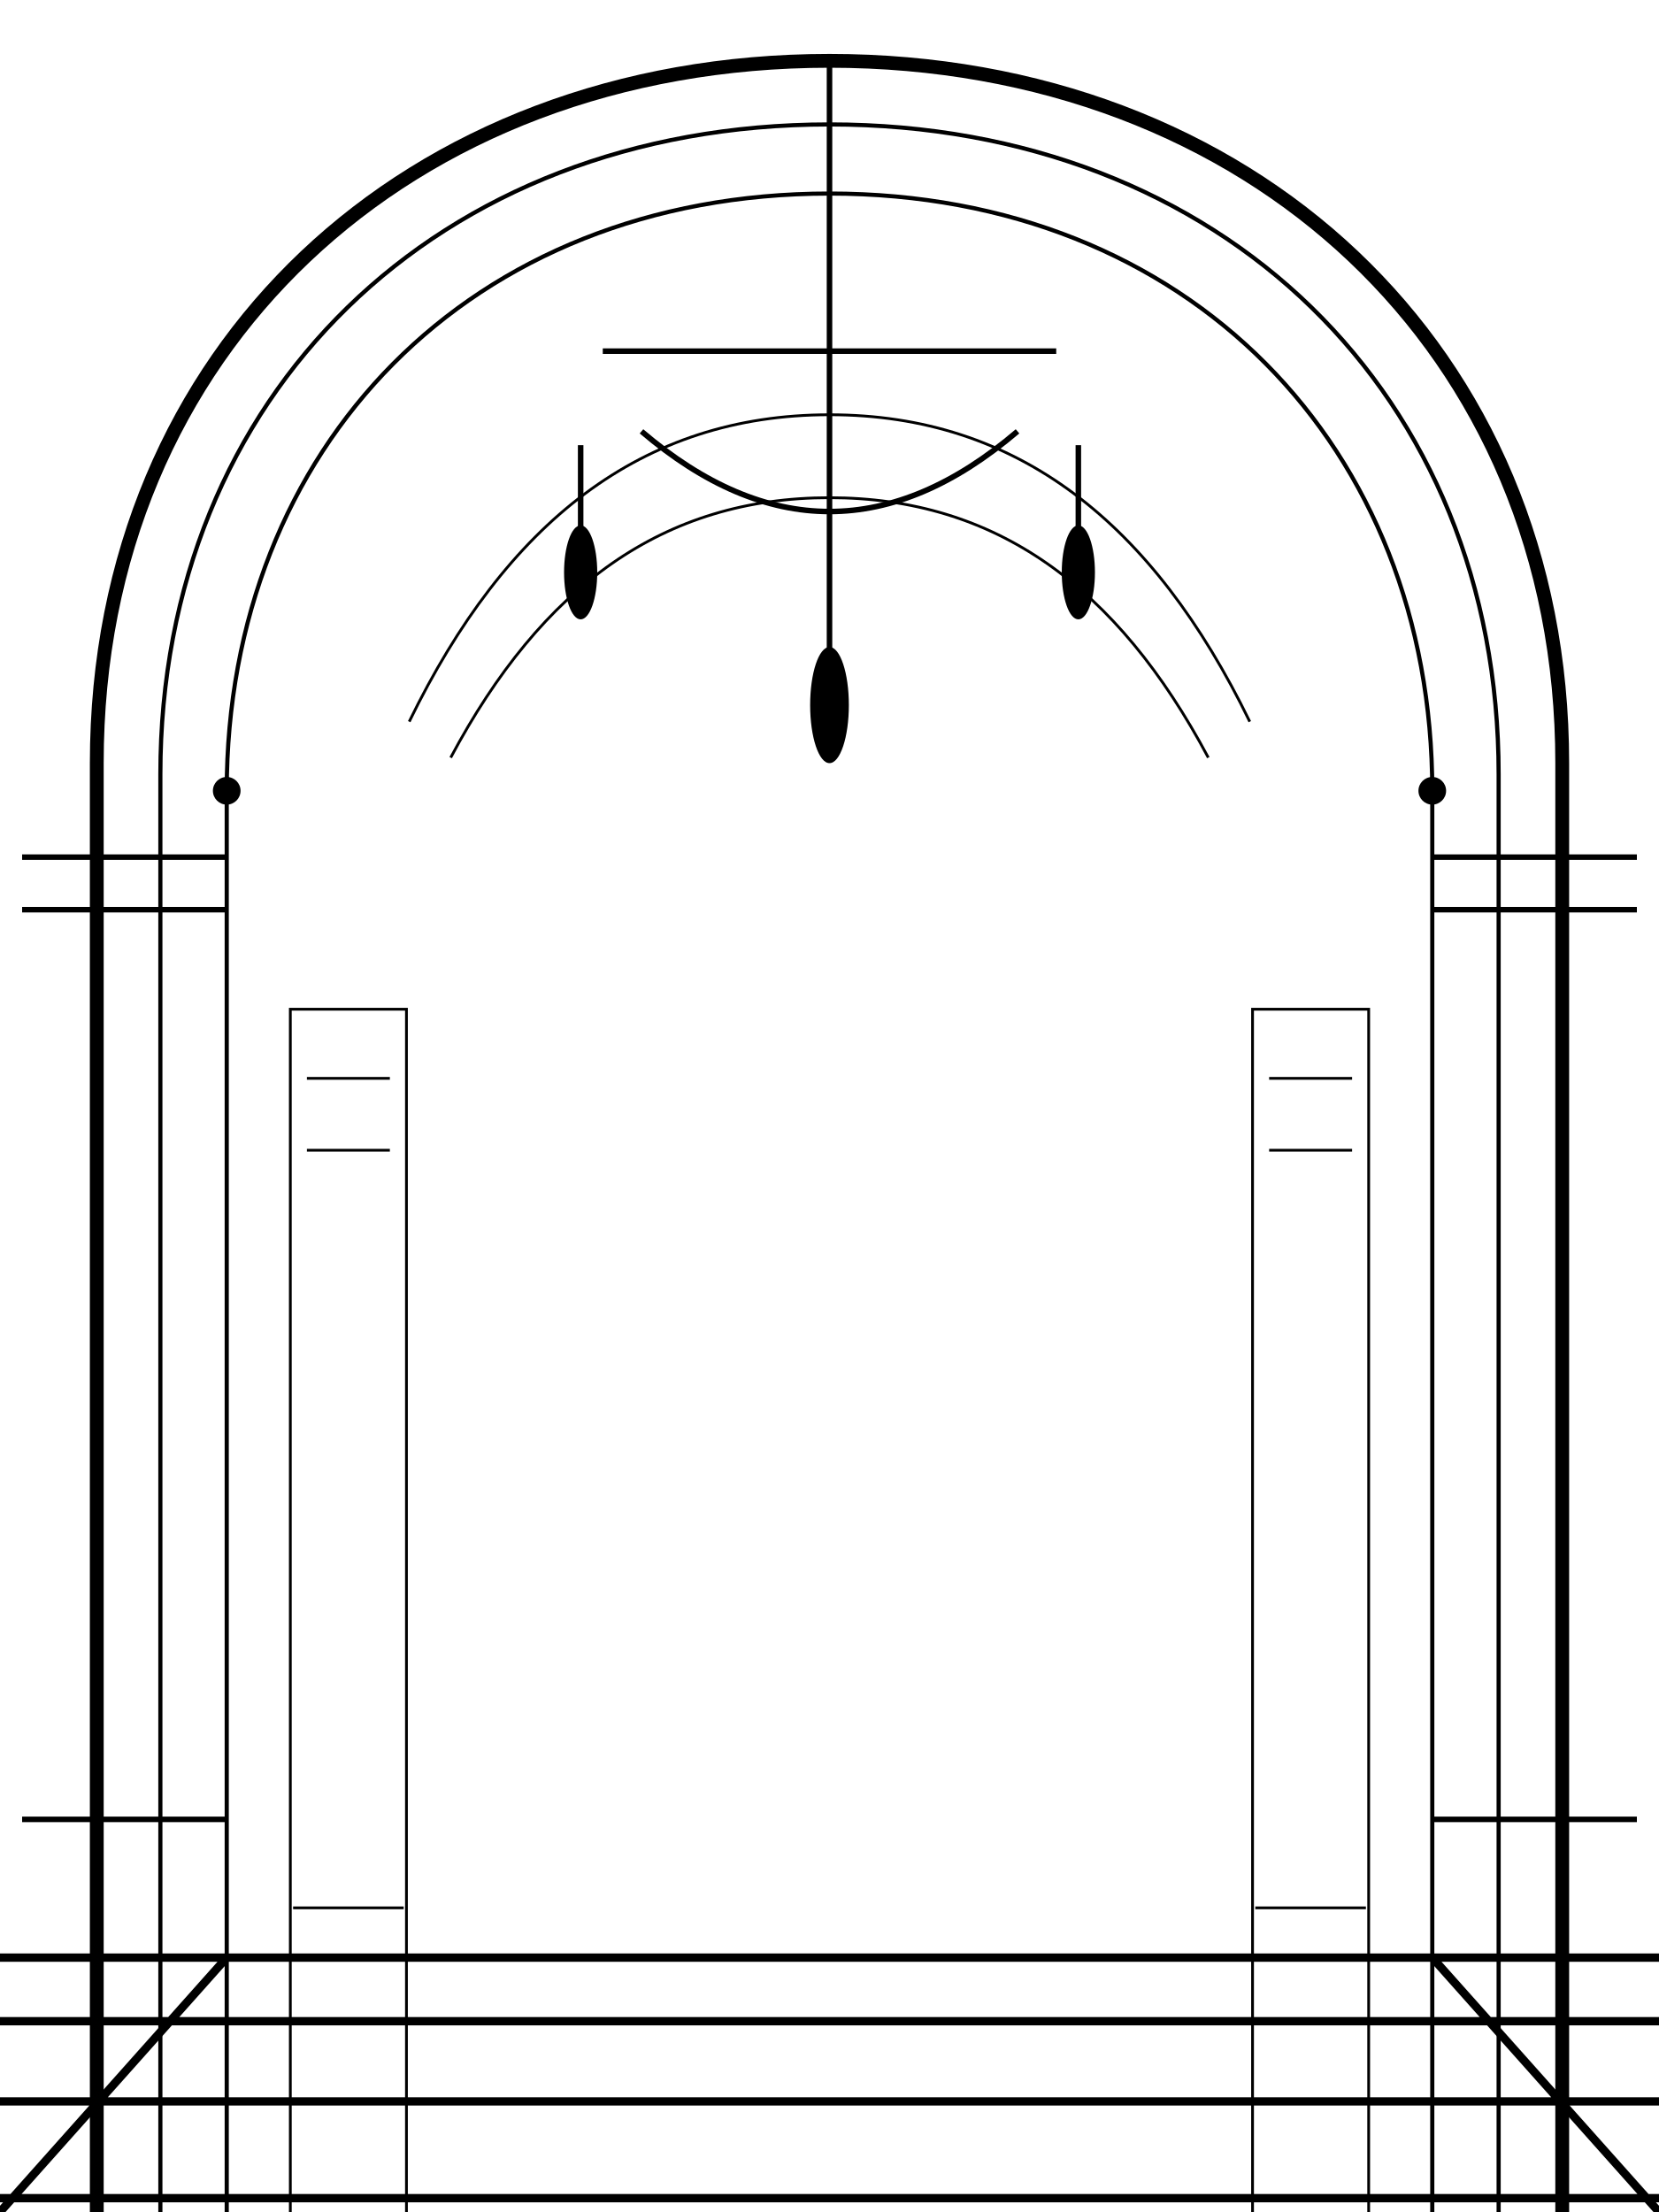
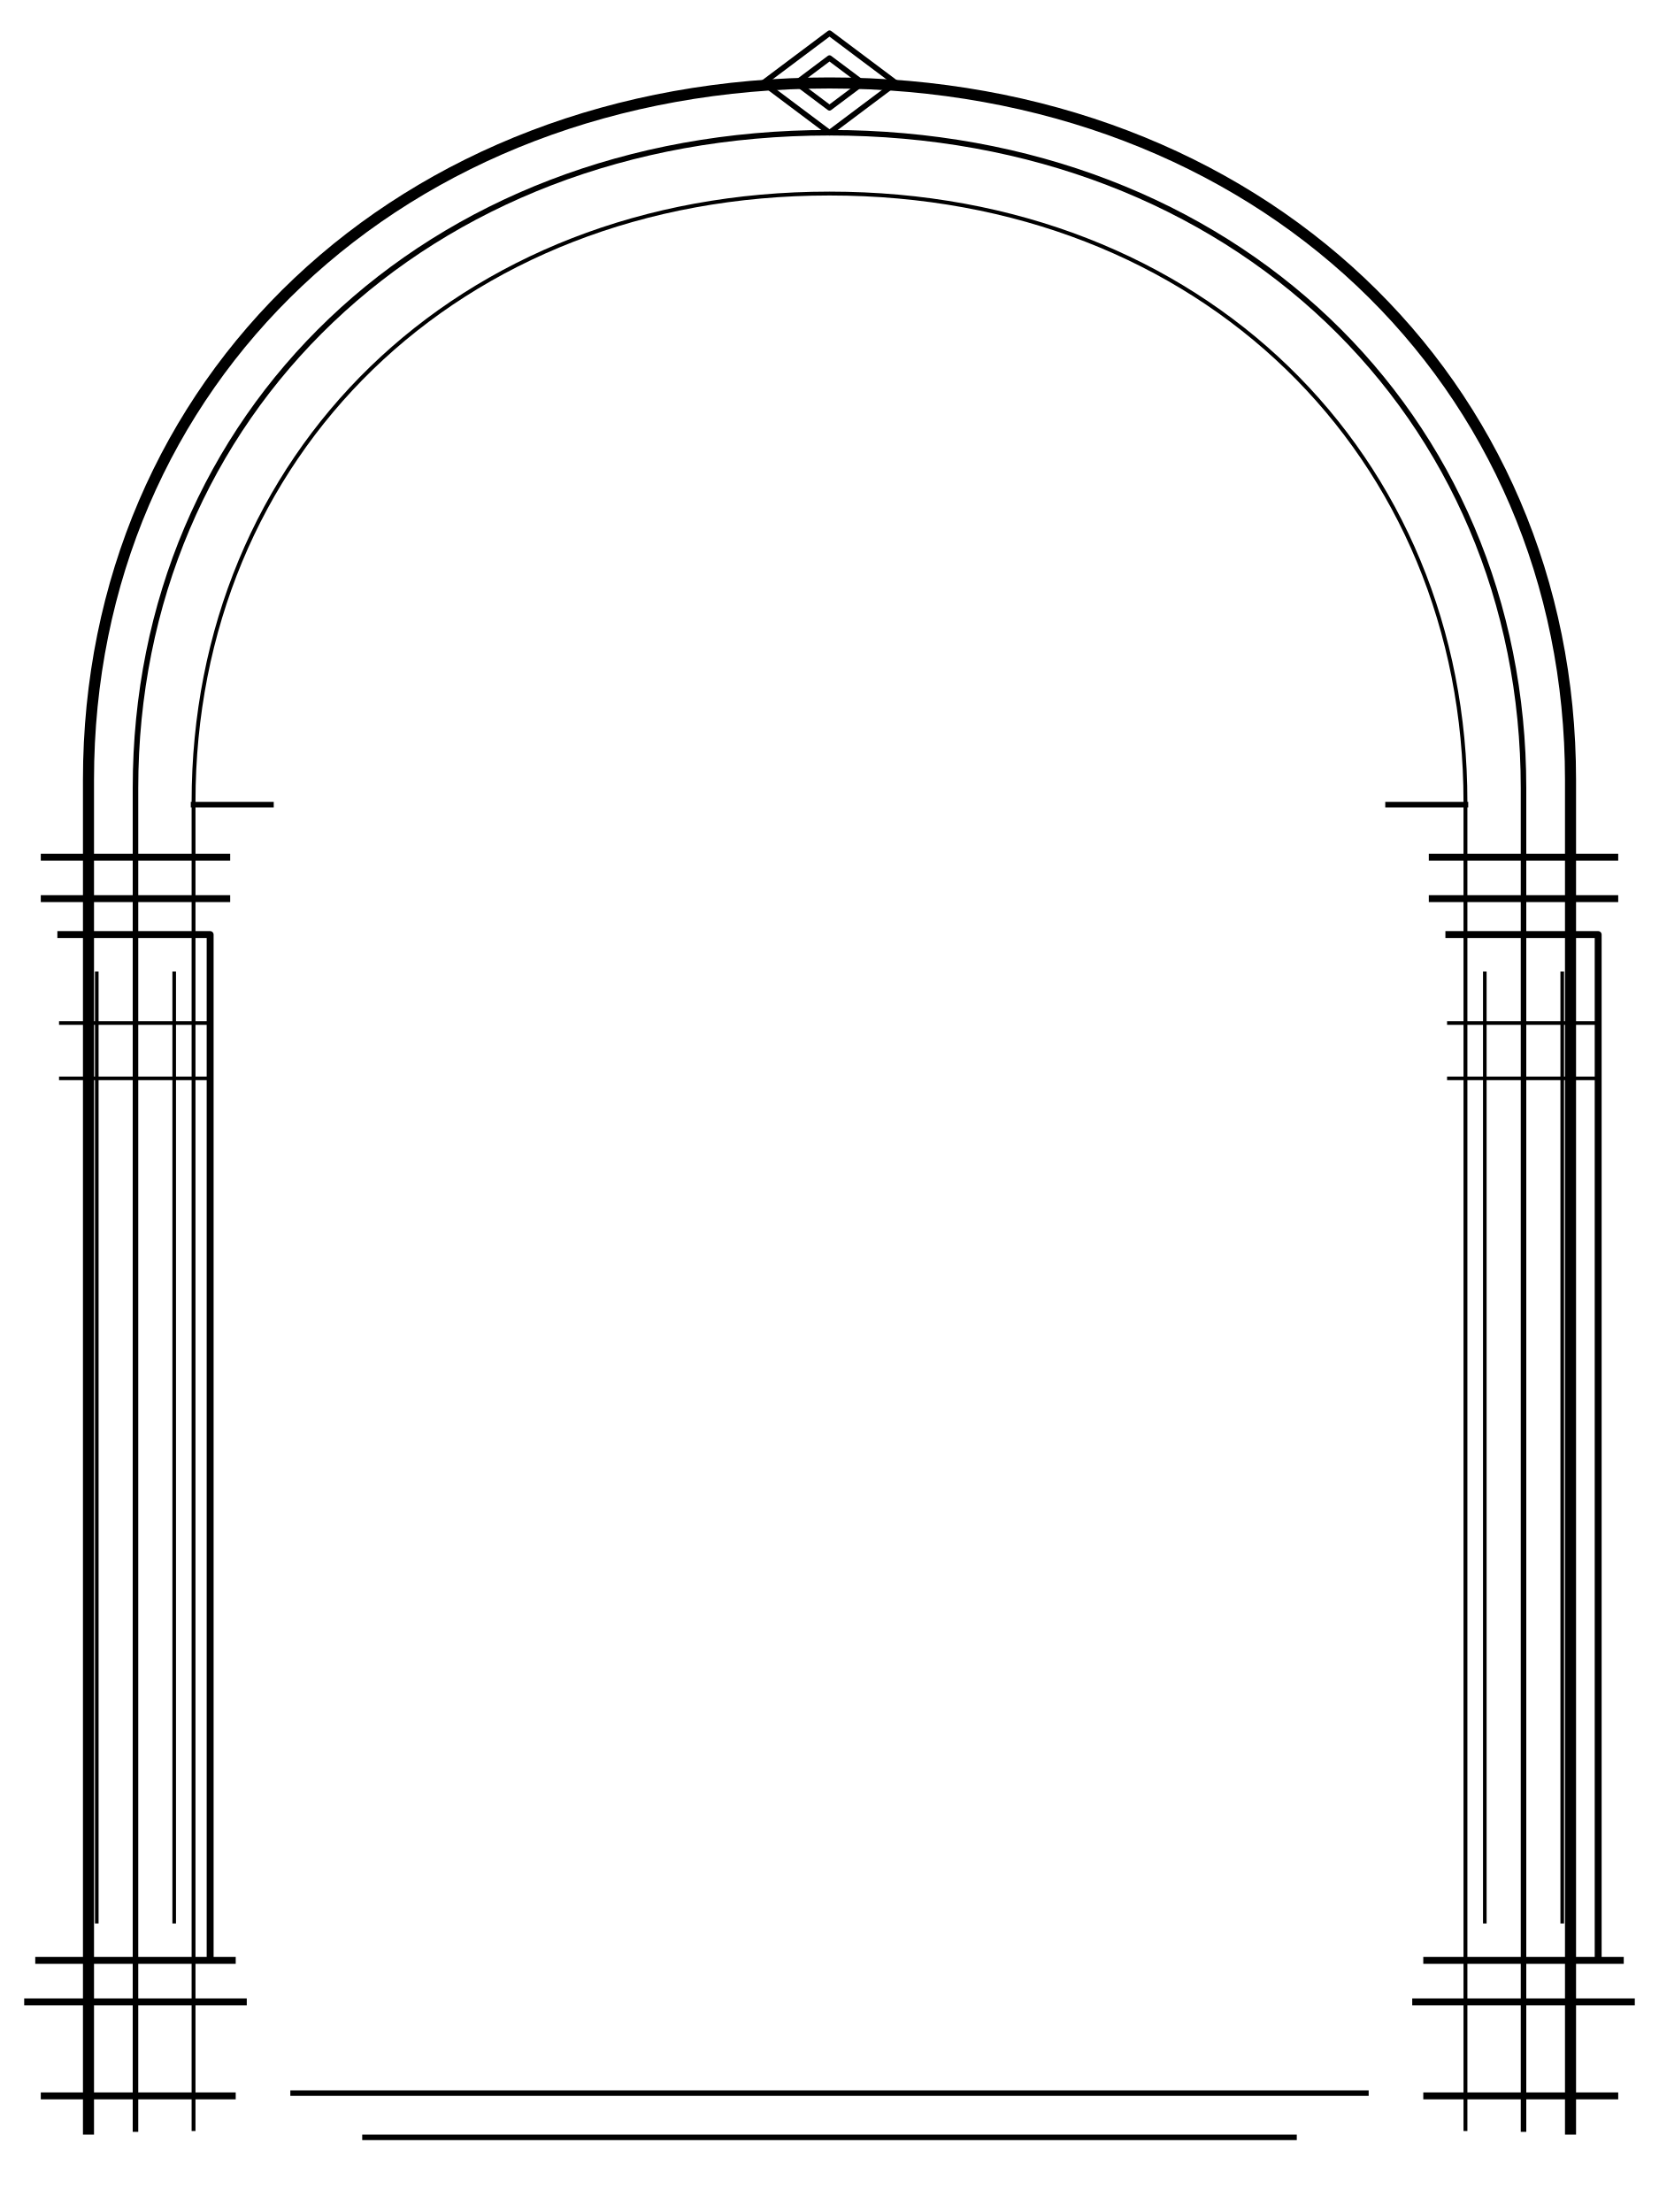
- <svg xmlns="http://www.w3.org/2000/svg" viewBox="0 0 600 800" fill="none" stroke="currentColor">
-   <path stroke-width="5" d="M35 800V276C35 126 148 22 300 22s265 104 265 254v524" />
-   <path stroke-width="1.5" d="M58 800V280C58 143 158 45 300 45s242 98 242 235v520M82 800V286C82 162 170 70 300 70s218 92 218 216v514" />
-   <path stroke-width="3" d="M0 708h600M0 731h600M0 760h600M0 795h600M0 800l82-92m518 92-82-92" />
-   <path stroke-width="2" d="M82 310H8m74 19H8m510-19h74m-74 19h74M82 658H8m510 0h74" />
-   <path d="M105 800V365h42v435m306 0V365h42v435M111 390h30m-30 26h30m318-26h30m-30 26h30M106 690h40m308 0h40" />
-   <path stroke-width="2" d="M300 22v105m-82 0h164m-82 0v68m-68-39q68 58 136 0m-158 5v42m180-42v42m-90-8v54" />
-   <path d="M148 261c35-72 84-111 152-111s117 39 152 111M163 274c33-62 77-94 137-94s104 32 137 94" />
-   <g fill="currentColor" stroke="none">
-     <ellipse cx="210" cy="207" rx="6" ry="17" />
-     <ellipse cx="390" cy="207" rx="6" ry="17" />
-     <ellipse cx="300" cy="255" rx="7" ry="21" />
-     <circle cx="82" cy="286" r="5" />
-     <circle cx="518" cy="286" r="5" />
-   </g>
+ <svg xmlns="http://www.w3.org/2000/svg" viewBox="0 0 600 800" preserveAspectRatio="none" fill="none" stroke="currentColor" stroke-linecap="square" stroke-linejoin="round">
+   <path stroke-width="4" d="M32 770V282C32 138 145 30 300 30s268 108 268 252v488" />
+   <path stroke-width="2" d="M49 770V285C49 150 154 48 300 48s251 102 251 237v485" />
+   <path stroke-width="1.4" d="M70 770V290C70 165 165 70 300 70s230 95 230 220v480" />
+   <path stroke-width="2.5" d="M16 310h66m-66 15h66m436-15h66m-66 15h66M22 338h54v371H22m502 0h54V338h-54M14 709h70m432 0h70M10 724h78m424 0h78M16 758h68m432 0h68" />
+   <path stroke-width="1.3" d="M35 352v343m28-343v343m474-343v343m28-343v343M22 370h54m-54 20h54m448-20h54m-54 20h54" />
+   <path stroke-width="2" d="m276 30 24-18 24 18-24 18Zm12 0 12-9 12 9-12 9ZM70 291h28m404 0h28M106 757h388M132 773h336" />
</svg>
